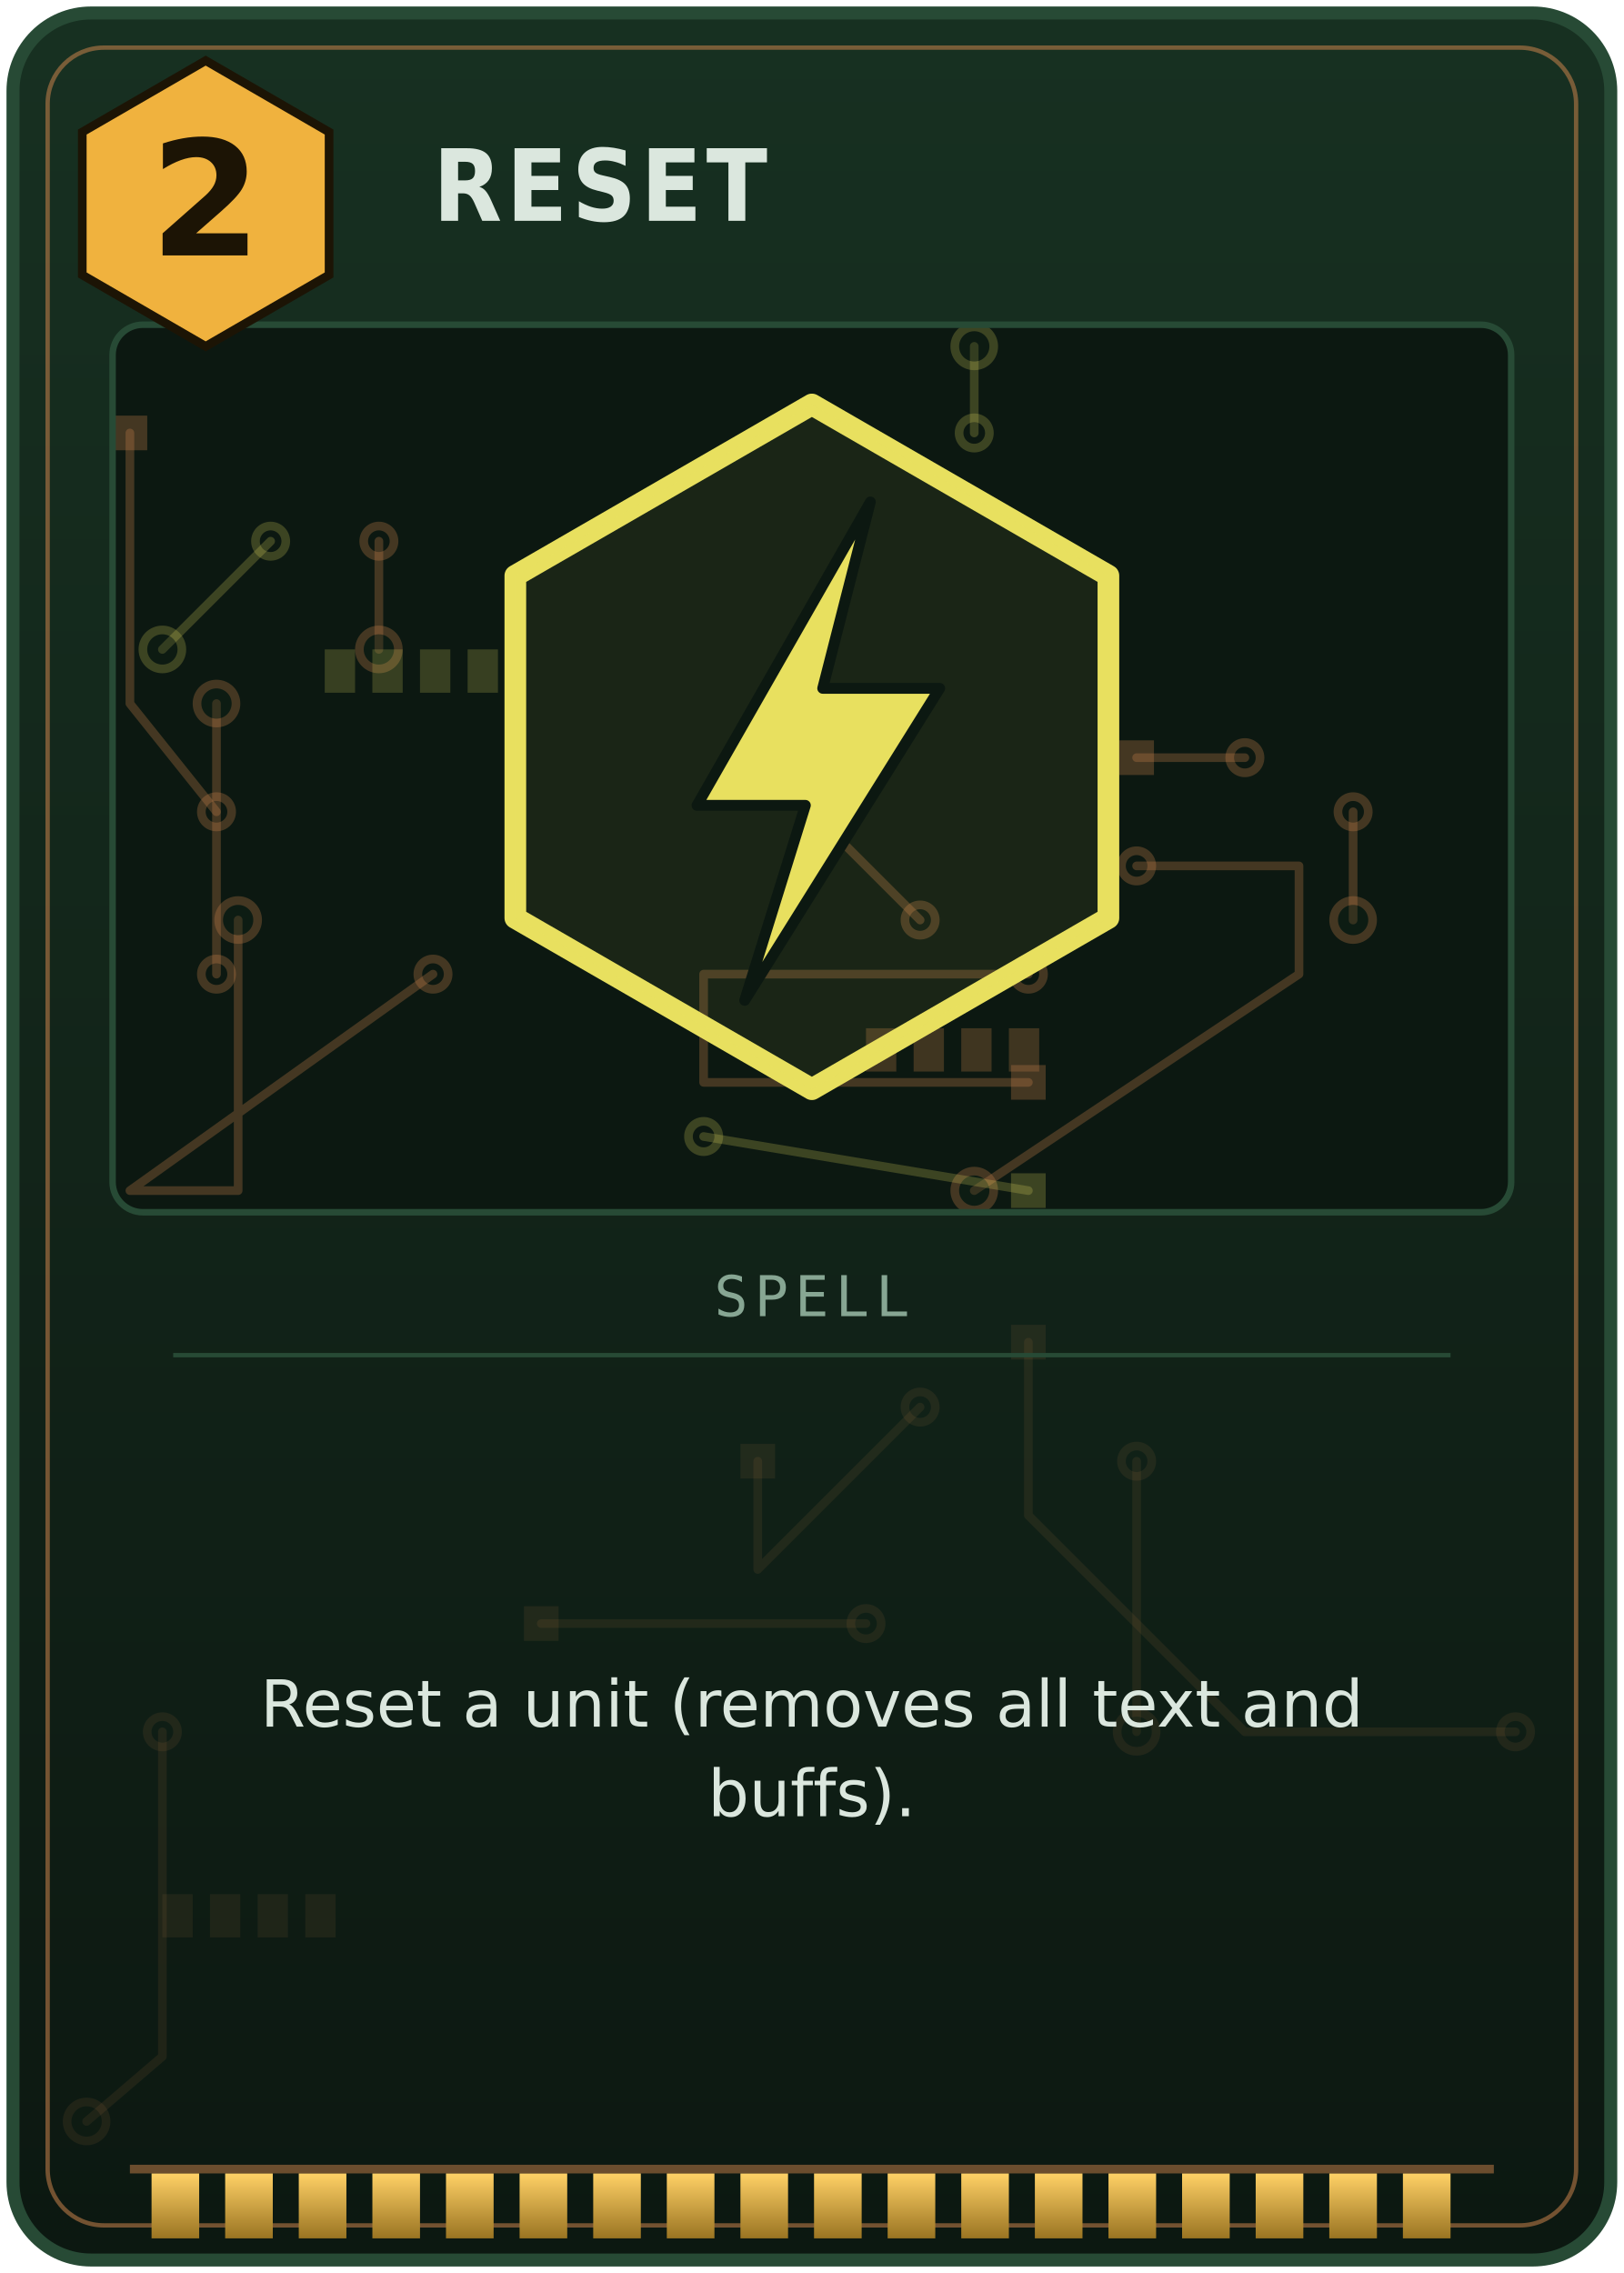
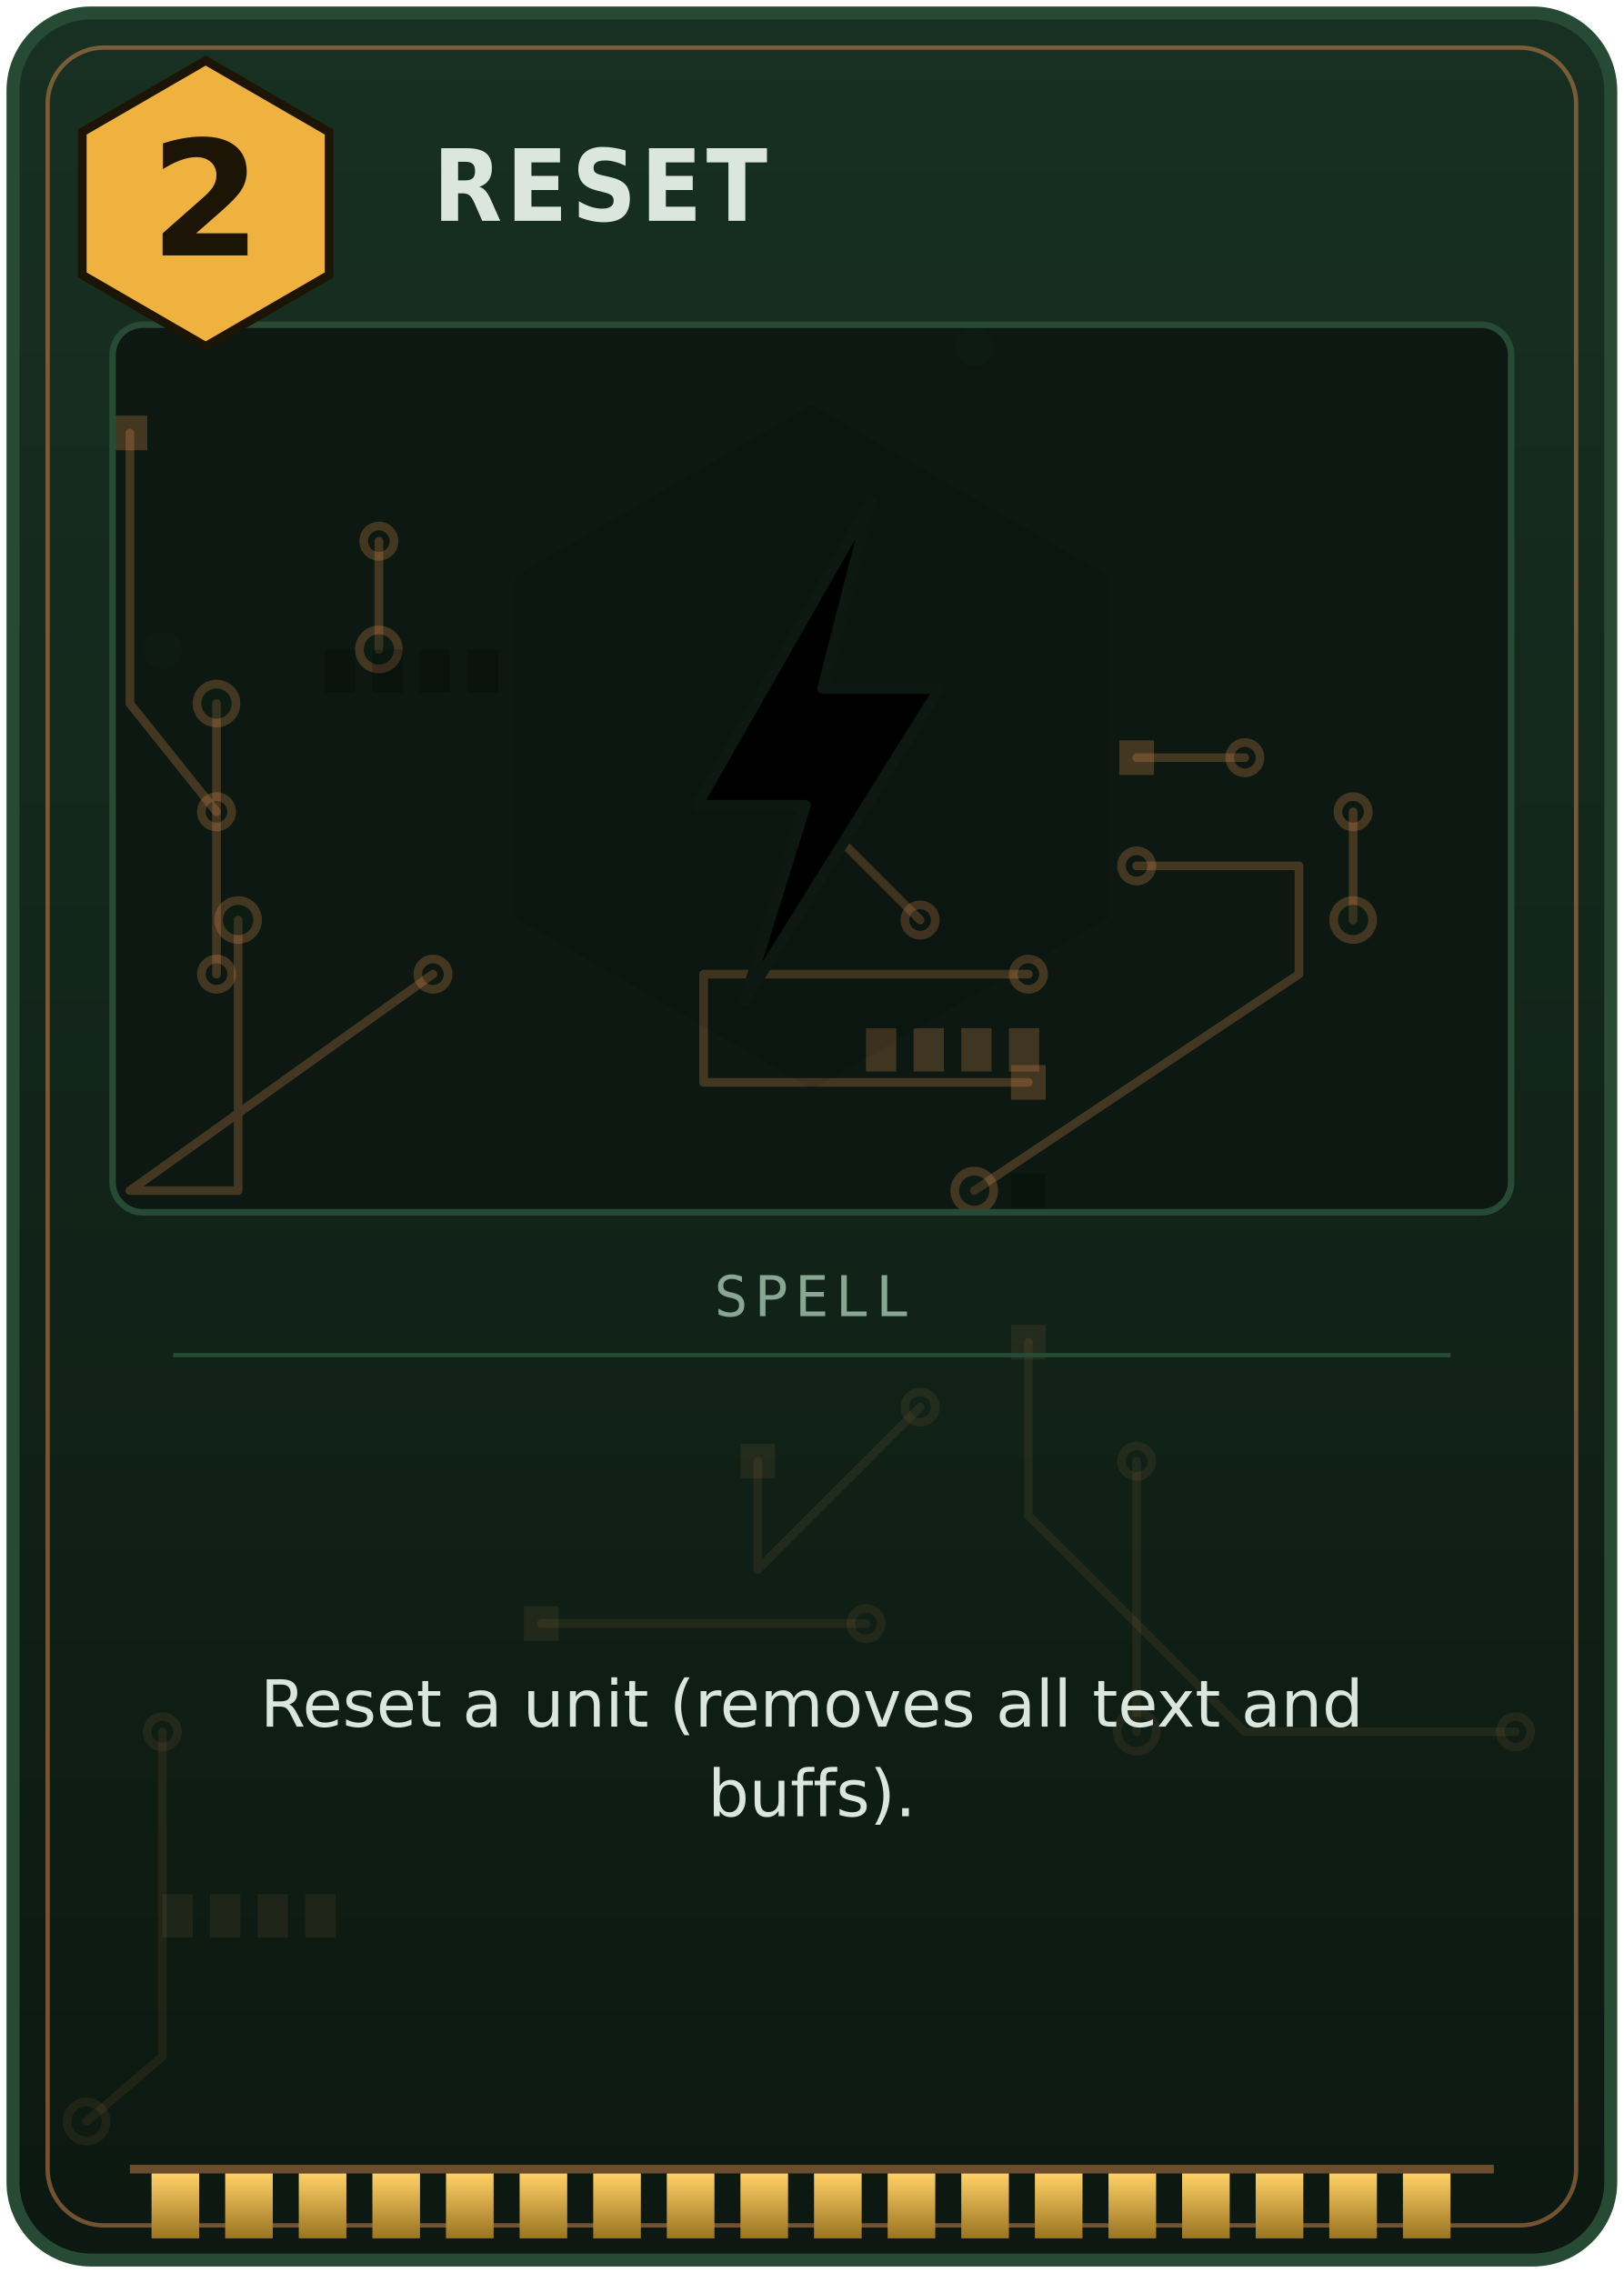
<svg xmlns="http://www.w3.org/2000/svg" width="750" height="1050" viewBox="0 0 750 1050">
  <defs>
    <linearGradient id="bggrad" x1="0" y1="0" x2="0" y2="1">
      <stop offset="0" stop-color="#173021" />
      <stop offset="0.5" stop-color="#122419" />
      <stop offset="1" stop-color="#0c1811" />
    </linearGradient>
    <linearGradient id="guldgrad" x1="0" y1="0" x2="0" y2="1">
      <stop offset="0" stop-color="#ffd166" />
      <stop offset="1" stop-color="#9a7422" />
    </linearGradient>
    <clipPath id="artclip">
      <rect x="52" y="150" width="646" height="410" rx="14" />
    </clipPath>
  </defs>
  <rect x="6" y="6" width="738" height="1038" rx="36" fill="url(#bggrad)" stroke="#274a35" stroke-width="6" />
  <rect x="22" y="22" width="706" height="1006" rx="26" fill="none" stroke="#c9814a" stroke-width="2" opacity="0.55" />
  <circle cx="400" cy="750" r="7" fill="none" stroke="#c9814a" stroke-width="4" opacity="0.1" />
  <path d="M 400 750 L 250 750" fill="none" stroke="#c9814a" stroke-width="4" stroke-linecap="round" stroke-linejoin="round" opacity="0.1" />
  <rect x="242" y="742" width="16" height="16" fill="#c9814a" opacity="0.1" />
  <circle cx="700" cy="800" r="7" fill="none" stroke="#c9814a" stroke-width="4" opacity="0.1" />
  <path d="M 700 800 L 575 800 L 475 700 L 475 620" fill="none" stroke="#c9814a" stroke-width="4" stroke-linecap="round" stroke-linejoin="round" opacity="0.1" />
  <rect x="467" y="612" width="16" height="16" fill="#c9814a" opacity="0.1" />
  <circle cx="425" cy="650" r="7" fill="none" stroke="#c9814a" stroke-width="4" opacity="0.1" />
  <path d="M 425 650 L 350 725 L 350 675" fill="none" stroke="#c9814a" stroke-width="4" stroke-linecap="round" stroke-linejoin="round" opacity="0.1" />
  <rect x="342" y="667" width="16" height="16" fill="#c9814a" opacity="0.1" />
  <circle cx="525" cy="675" r="7" fill="none" stroke="#c9814a" stroke-width="4" opacity="0.1" />
  <path d="M 525 675 L 525 800" fill="none" stroke="#c9814a" stroke-width="4" stroke-linecap="round" stroke-linejoin="round" opacity="0.1" />
  <circle cx="525" cy="800" r="9" fill="#122419" stroke="#c9814a" stroke-width="4" opacity="0.1" />
  <circle cx="75" cy="800" r="7" fill="none" stroke="#c9814a" stroke-width="4" opacity="0.1" />
  <path d="M 75 800 L 75 950 L 40 980" fill="none" stroke="#c9814a" stroke-width="4" stroke-linecap="round" stroke-linejoin="round" opacity="0.1" />
  <circle cx="40" cy="980" r="9" fill="#122419" stroke="#c9814a" stroke-width="4" opacity="0.1" />
  <rect x="75" y="875" width="14" height="20" fill="#c9814a" opacity="0.09" />
  <rect x="97" y="875" width="14" height="20" fill="#c9814a" opacity="0.09" />
  <rect x="119" y="875" width="14" height="20" fill="#c9814a" opacity="0.09" />
  <rect x="141" y="875" width="14" height="20" fill="#c9814a" opacity="0.09" />
  <g clip-path="url(#artclip)">
    <rect x="52" y="150" width="646" height="410" fill="#0c1811" />
    <circle cx="425" cy="425" r="7" fill="none" stroke="#c9814a" stroke-width="4" opacity="0.3" />
    <path d="M 425 425 L 350 350" fill="none" stroke="#c9814a" stroke-width="4" stroke-linecap="round" stroke-linejoin="round" opacity="0.3" />
    <circle cx="350" cy="350" r="9" fill="#122419" stroke="#c9814a" stroke-width="4" opacity="0.3" />
    <circle cx="525" cy="400" r="7" fill="none" stroke="#c9814a" stroke-width="4" opacity="0.3" />
    <path d="M 525 400 L 600 400 L 600 450 L 450 550" fill="none" stroke="#c9814a" stroke-width="4" stroke-linecap="round" stroke-linejoin="round" opacity="0.3" />
    <circle cx="450" cy="550" r="9" fill="#122419" stroke="#c9814a" stroke-width="4" opacity="0.3" />
    <circle cx="575" cy="350" r="7" fill="none" stroke="#c9814a" stroke-width="4" opacity="0.3" />
    <path d="M 575 350 L 525 350" fill="none" stroke="#c9814a" stroke-width="4" stroke-linecap="round" stroke-linejoin="round" opacity="0.3" />
    <rect x="517" y="342" width="16" height="16" fill="#c9814a" opacity="0.3" />
    <circle cx="100" cy="375" r="7" fill="none" stroke="#c9814a" stroke-width="4" opacity="0.3" />
    <path d="M 100 375 L 60 325 L 60 200" fill="none" stroke="#c9814a" stroke-width="4" stroke-linecap="round" stroke-linejoin="round" opacity="0.3" />
    <rect x="52" y="192" width="16" height="16" fill="#c9814a" opacity="0.3" />
    <circle cx="475" cy="450" r="7" fill="none" stroke="#c9814a" stroke-width="4" opacity="0.3" />
    <path d="M 475 450 L 325 450 L 325 500 L 475 500" fill="none" stroke="#c9814a" stroke-width="4" stroke-linecap="round" stroke-linejoin="round" opacity="0.3" />
    <rect x="467" y="492" width="16" height="16" fill="#c9814a" opacity="0.3" />
    <circle cx="625" cy="375" r="7" fill="none" stroke="#c9814a" stroke-width="4" opacity="0.3" />
    <path d="M 625 375 L 625 425" fill="none" stroke="#c9814a" stroke-width="4" stroke-linecap="round" stroke-linejoin="round" opacity="0.3" />
    <circle cx="625" cy="425" r="9" fill="#122419" stroke="#c9814a" stroke-width="4" opacity="0.3" />
    <circle cx="175" cy="250" r="7" fill="none" stroke="#c9814a" stroke-width="4" opacity="0.3" />
    <path d="M 175 250 L 175 300" fill="none" stroke="#c9814a" stroke-width="4" stroke-linecap="round" stroke-linejoin="round" opacity="0.3" />
    <circle cx="175" cy="300" r="9" fill="#122419" stroke="#c9814a" stroke-width="4" opacity="0.3" />
    <circle cx="200" cy="450" r="7" fill="none" stroke="#c9814a" stroke-width="4" opacity="0.3" />
    <path d="M 200 450 L 60 550 L 110 550 L 110 425" fill="none" stroke="#c9814a" stroke-width="4" stroke-linecap="round" stroke-linejoin="round" opacity="0.3" />
    <circle cx="110" cy="425" r="9" fill="#122419" stroke="#c9814a" stroke-width="4" opacity="0.3" />
    <circle cx="100" cy="450" r="7" fill="none" stroke="#c9814a" stroke-width="4" opacity="0.3" />
    <path d="M 100 450 L 100 325" fill="none" stroke="#c9814a" stroke-width="4" stroke-linecap="round" stroke-linejoin="round" opacity="0.3" />
    <circle cx="100" cy="325" r="9" fill="#122419" stroke="#c9814a" stroke-width="4" opacity="0.3" />
    <rect x="400" y="475" width="14" height="20" fill="#c9814a" opacity="0.27" />
    <rect x="422" y="475" width="14" height="20" fill="#c9814a" opacity="0.27" />
    <rect x="444" y="475" width="14" height="20" fill="#c9814a" opacity="0.27" />
    <rect x="466" y="475" width="14" height="20" fill="#c9814a" opacity="0.27" />
-     <circle cx="325" cy="525" r="7" fill="none" stroke="#e8e05f" stroke-width="4" opacity="0.22" />
-     <path d="M 325 525 L 475 550" fill="none" stroke="#e8e05f" stroke-width="4" stroke-linecap="round" stroke-linejoin="round" opacity="0.22" />
-     <rect x="467" y="542" width="16" height="16" fill="#e8e05f" opacity="0.22" />
-     <circle cx="450" cy="200" r="7" fill="none" stroke="#e8e05f" stroke-width="4" opacity="0.22" />
-     <path d="M 450 200 L 450 160" fill="none" stroke="#e8e05f" stroke-width="4" stroke-linecap="round" stroke-linejoin="round" opacity="0.22" />
-     <circle cx="450" cy="160" r="9" fill="#122419" stroke="#e8e05f" stroke-width="4" opacity="0.22" />
-     <circle cx="125" cy="250" r="7" fill="none" stroke="#e8e05f" stroke-width="4" opacity="0.22" />
-     <path d="M 125 250 L 75 300" fill="none" stroke="#e8e05f" stroke-width="4" stroke-linecap="round" stroke-linejoin="round" opacity="0.22" />
-     <circle cx="75" cy="300" r="9" fill="#122419" stroke="#e8e05f" stroke-width="4" opacity="0.22" />
-     <rect x="150" y="300" width="14" height="20" fill="#e8e05f" opacity="0.198" />
-     <rect x="172" y="300" width="14" height="20" fill="#e8e05f" opacity="0.198" />
-     <rect x="194" y="300" width="14" height="20" fill="#e8e05f" opacity="0.198" />
-     <rect x="216" y="300" width="14" height="20" fill="#e8e05f" opacity="0.198" />
+     <circle cx="325" cy="525" r="7" fill="none" stroke="undefined" stroke-width="4" opacity="0.22" />
+     <path d="M 325 525 L 475 550" fill="none" stroke="undefined" stroke-width="4" stroke-linecap="round" stroke-linejoin="round" opacity="0.22" />
+     <rect x="467" y="542" width="16" height="16" fill="undefined" opacity="0.22" />
+     <circle cx="450" cy="200" r="7" fill="none" stroke="undefined" stroke-width="4" opacity="0.22" />
+     <path d="M 450 200 L 450 160" fill="none" stroke="undefined" stroke-width="4" stroke-linecap="round" stroke-linejoin="round" opacity="0.22" />
+     <circle cx="450" cy="160" r="9" fill="#122419" stroke="undefined" stroke-width="4" opacity="0.22" />
+     <circle cx="125" cy="250" r="7" fill="none" stroke="undefined" stroke-width="4" opacity="0.22" />
+     <path d="M 125 250 L 75 300" fill="none" stroke="undefined" stroke-width="4" stroke-linecap="round" stroke-linejoin="round" opacity="0.22" />
+     <circle cx="75" cy="300" r="9" fill="#122419" stroke="undefined" stroke-width="4" opacity="0.22" />
+     <rect x="150" y="300" width="14" height="20" fill="undefined" opacity="0.198" />
+     <rect x="172" y="300" width="14" height="20" fill="undefined" opacity="0.198" />
+     <rect x="194" y="300" width="14" height="20" fill="undefined" opacity="0.198" />
+     <rect x="216" y="300" width="14" height="20" fill="undefined" opacity="0.198" />
    <g transform="translate(375 345) scale(1.001) translate(-375 -345)">
-       <polygon points="511.832,266 511.832,424 375,503 238.168,424 238.168,266 375,187" fill="none" stroke="#e8e05f" stroke-width="10" stroke-linejoin="round" />
-       <polygon points="511.832,266 511.832,424 375,503 238.168,424 238.168,266 375,187" fill="#e8e05f" opacity="0.07" />
-       <path d="M 402 232 L 322 372 L 372 372 L 344 462 L 434 318 L 380 318 Z" fill="#e8e05f" stroke="#0c1811" stroke-width="5" stroke-linejoin="round" />
+       <polygon points="511.832,266 511.832,424 375,503 238.168,424 238.168,266 375,187" fill="none" stroke="undefined" stroke-width="10" stroke-linejoin="round" />
+       <polygon points="511.832,266 511.832,424 375,503 238.168,424 238.168,266 375,187" fill="undefined" opacity="0.07" />
+       <path d="M 402 232 L 322 372 L 372 372 L 344 462 L 434 318 L 380 318 Z" fill="undefined" stroke="#0c1811" stroke-width="5" stroke-linejoin="round" />
    </g>
  </g>
  <rect x="52" y="150" width="646" height="410" rx="14" fill="none" stroke="#274a35" stroke-width="3" />
  <text x="200" y="102" font-family="DejaVu Sans Condensed" font-weight="bold" font-size="46" letter-spacing="2" fill="#dbe7de">RESET</text>
  <polygon points="95,28 152,61 152,127 95,160 38,127 38,61" fill="#f0b23e" stroke="#1c1405" stroke-width="4" />
  <text x="95" y="118" text-anchor="middle" font-family="DejaVu Sans" font-weight="bold" font-size="74" fill="#1c1405">2</text>
  <text x="375" y="608" text-anchor="middle" font-family="DejaVu Sans Mono" font-size="26" letter-spacing="3" fill="#87a693">SPELL</text>
  <line x1="80" y1="626" x2="670" y2="626" stroke="#274a35" stroke-width="2" />
  <text x="375" y="797.6" text-anchor="middle" font-family="DejaVu Sans" font-size="30" fill="#dbe7de">Reset a unit (removes all text and</text>
  <text x="375" y="839.0" text-anchor="middle" font-family="DejaVu Sans" font-size="30" fill="#dbe7de">buffs).</text>
  <rect x="70" y="1004" width="22" height="30" fill="url(#guldgrad)" />
  <rect x="104" y="1004" width="22" height="30" fill="url(#guldgrad)" />
  <rect x="138" y="1004" width="22" height="30" fill="url(#guldgrad)" />
  <rect x="172" y="1004" width="22" height="30" fill="url(#guldgrad)" />
  <rect x="206" y="1004" width="22" height="30" fill="url(#guldgrad)" />
  <rect x="240" y="1004" width="22" height="30" fill="url(#guldgrad)" />
  <rect x="274" y="1004" width="22" height="30" fill="url(#guldgrad)" />
  <rect x="308" y="1004" width="22" height="30" fill="url(#guldgrad)" />
  <rect x="342" y="1004" width="22" height="30" fill="url(#guldgrad)" />
  <rect x="376" y="1004" width="22" height="30" fill="url(#guldgrad)" />
  <rect x="410" y="1004" width="22" height="30" fill="url(#guldgrad)" />
  <rect x="444" y="1004" width="22" height="30" fill="url(#guldgrad)" />
  <rect x="478" y="1004" width="22" height="30" fill="url(#guldgrad)" />
  <rect x="512" y="1004" width="22" height="30" fill="url(#guldgrad)" />
  <rect x="546" y="1004" width="22" height="30" fill="url(#guldgrad)" />
  <rect x="580" y="1004" width="22" height="30" fill="url(#guldgrad)" />
  <rect x="614" y="1004" width="22" height="30" fill="url(#guldgrad)" />
  <rect x="648" y="1004" width="22" height="30" fill="url(#guldgrad)" />
  <rect x="60" y="1000" width="630" height="4" fill="#c9814a" opacity="0.5" />
</svg>
